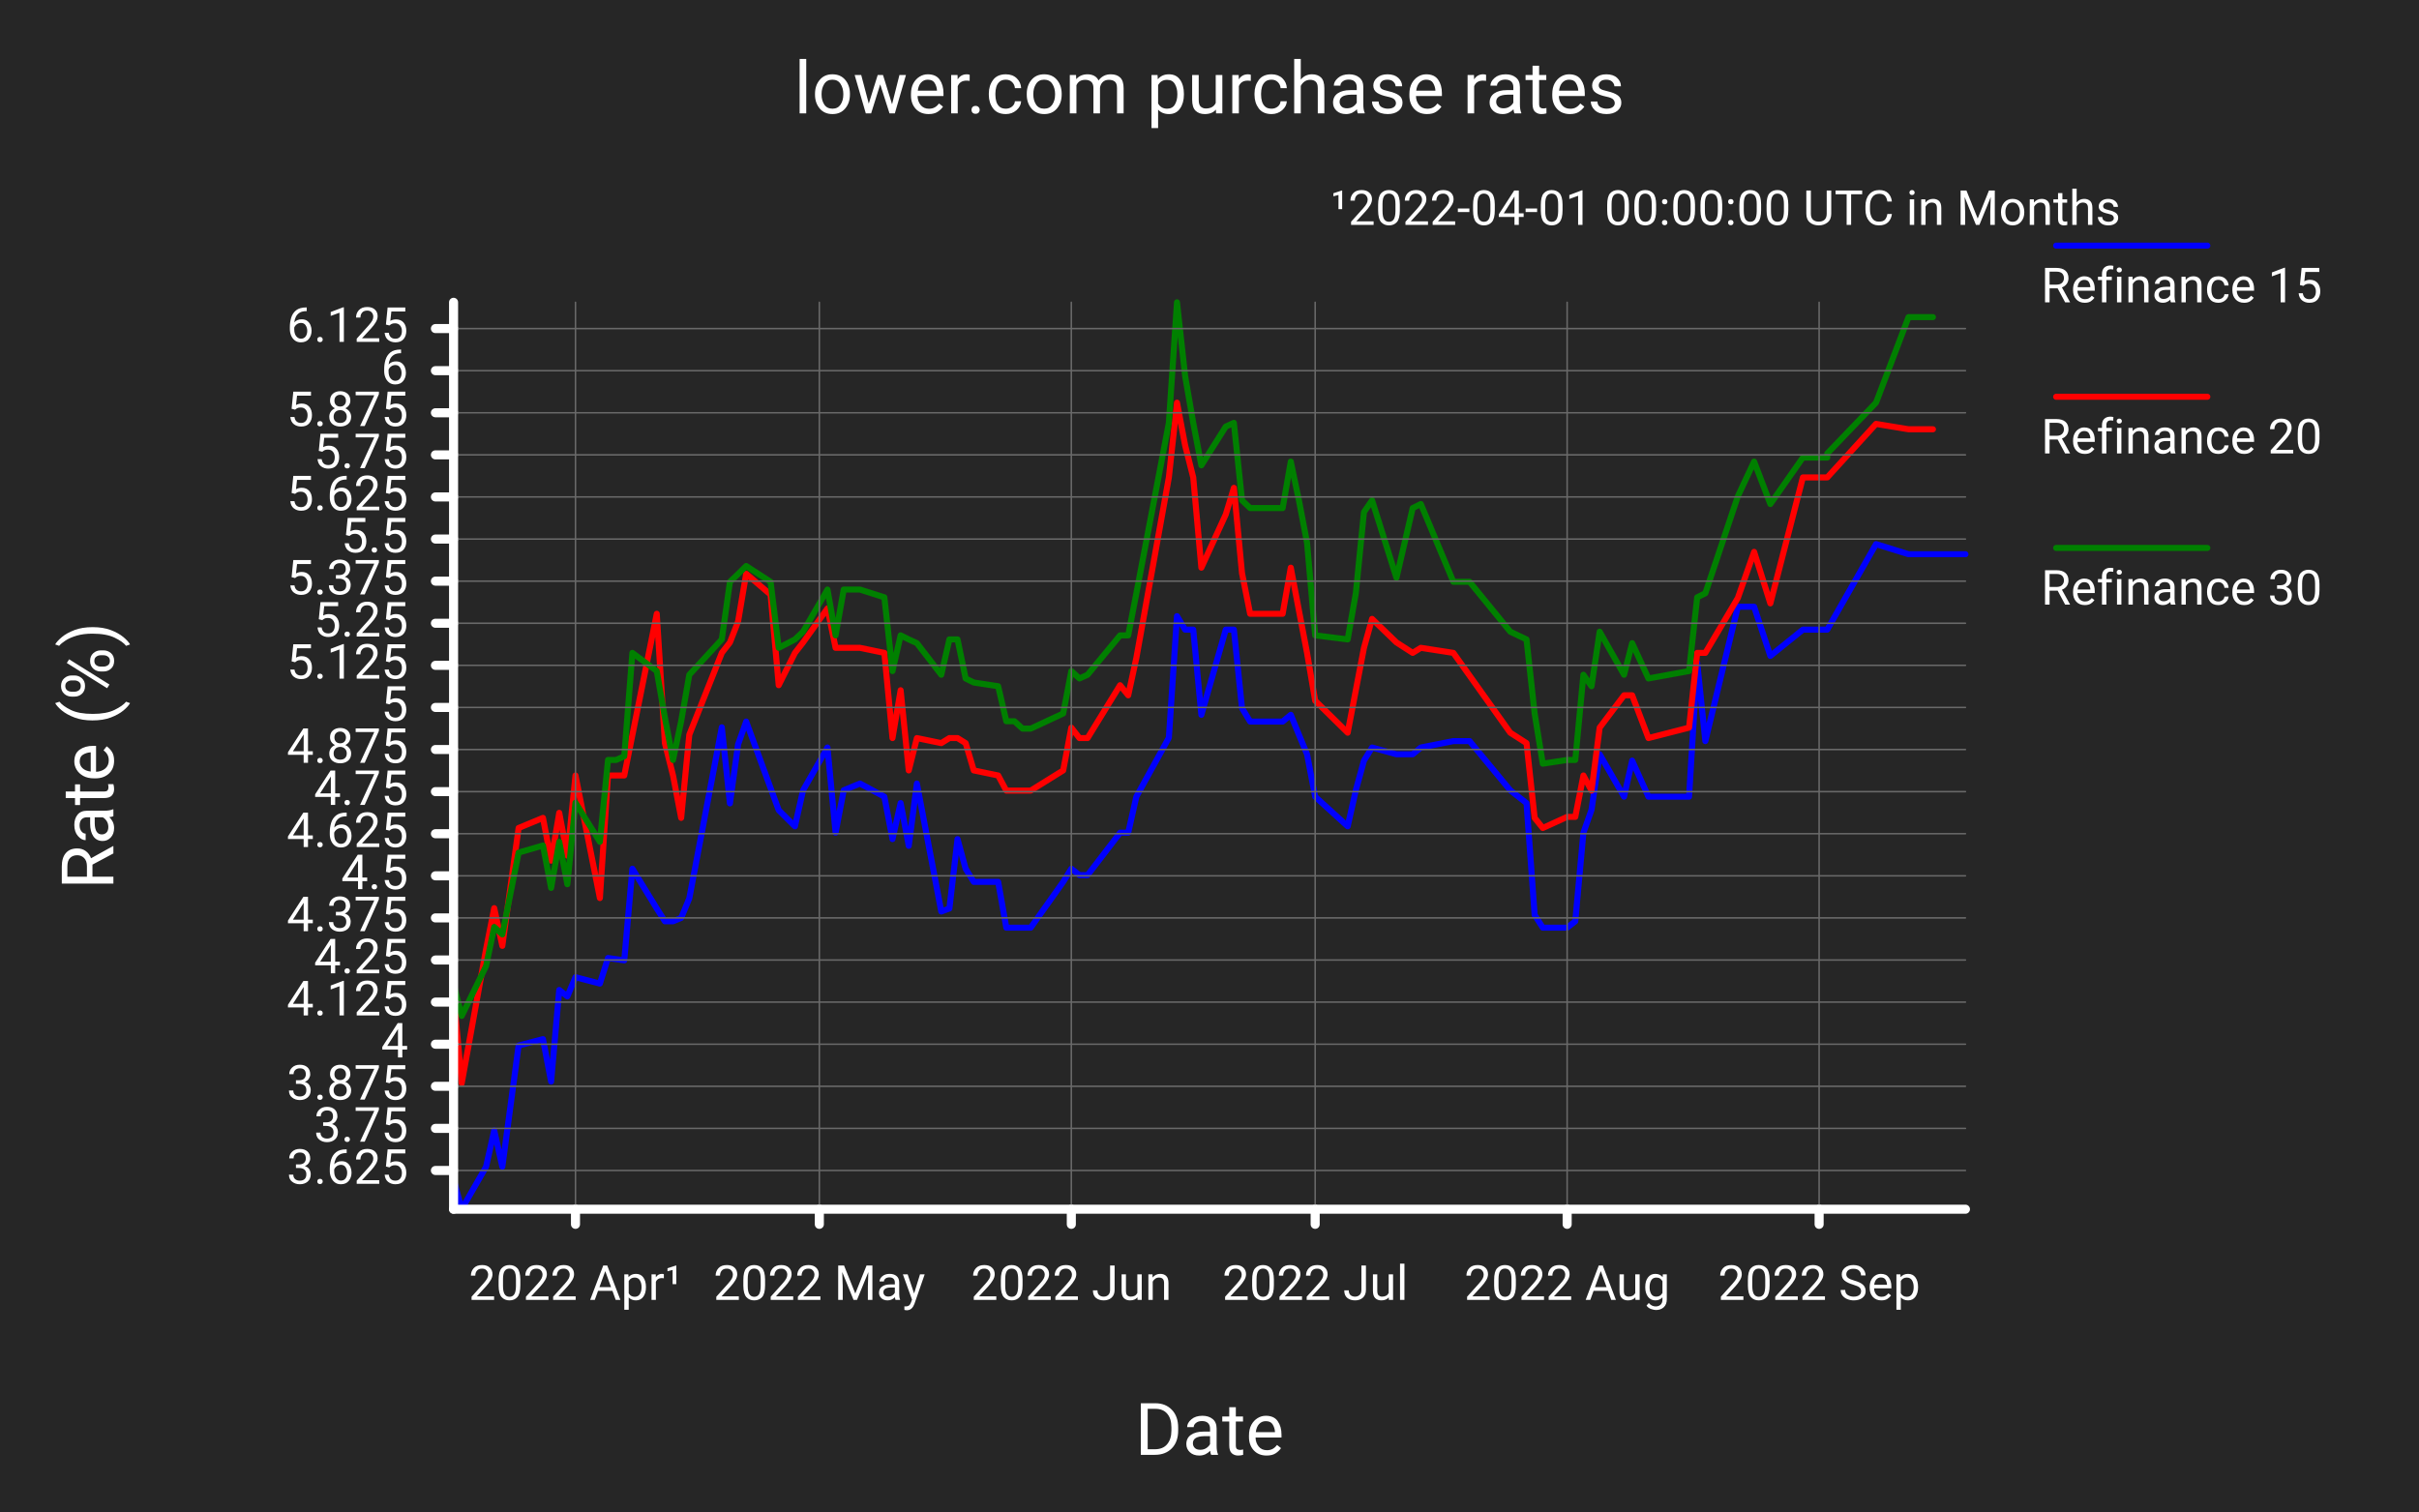
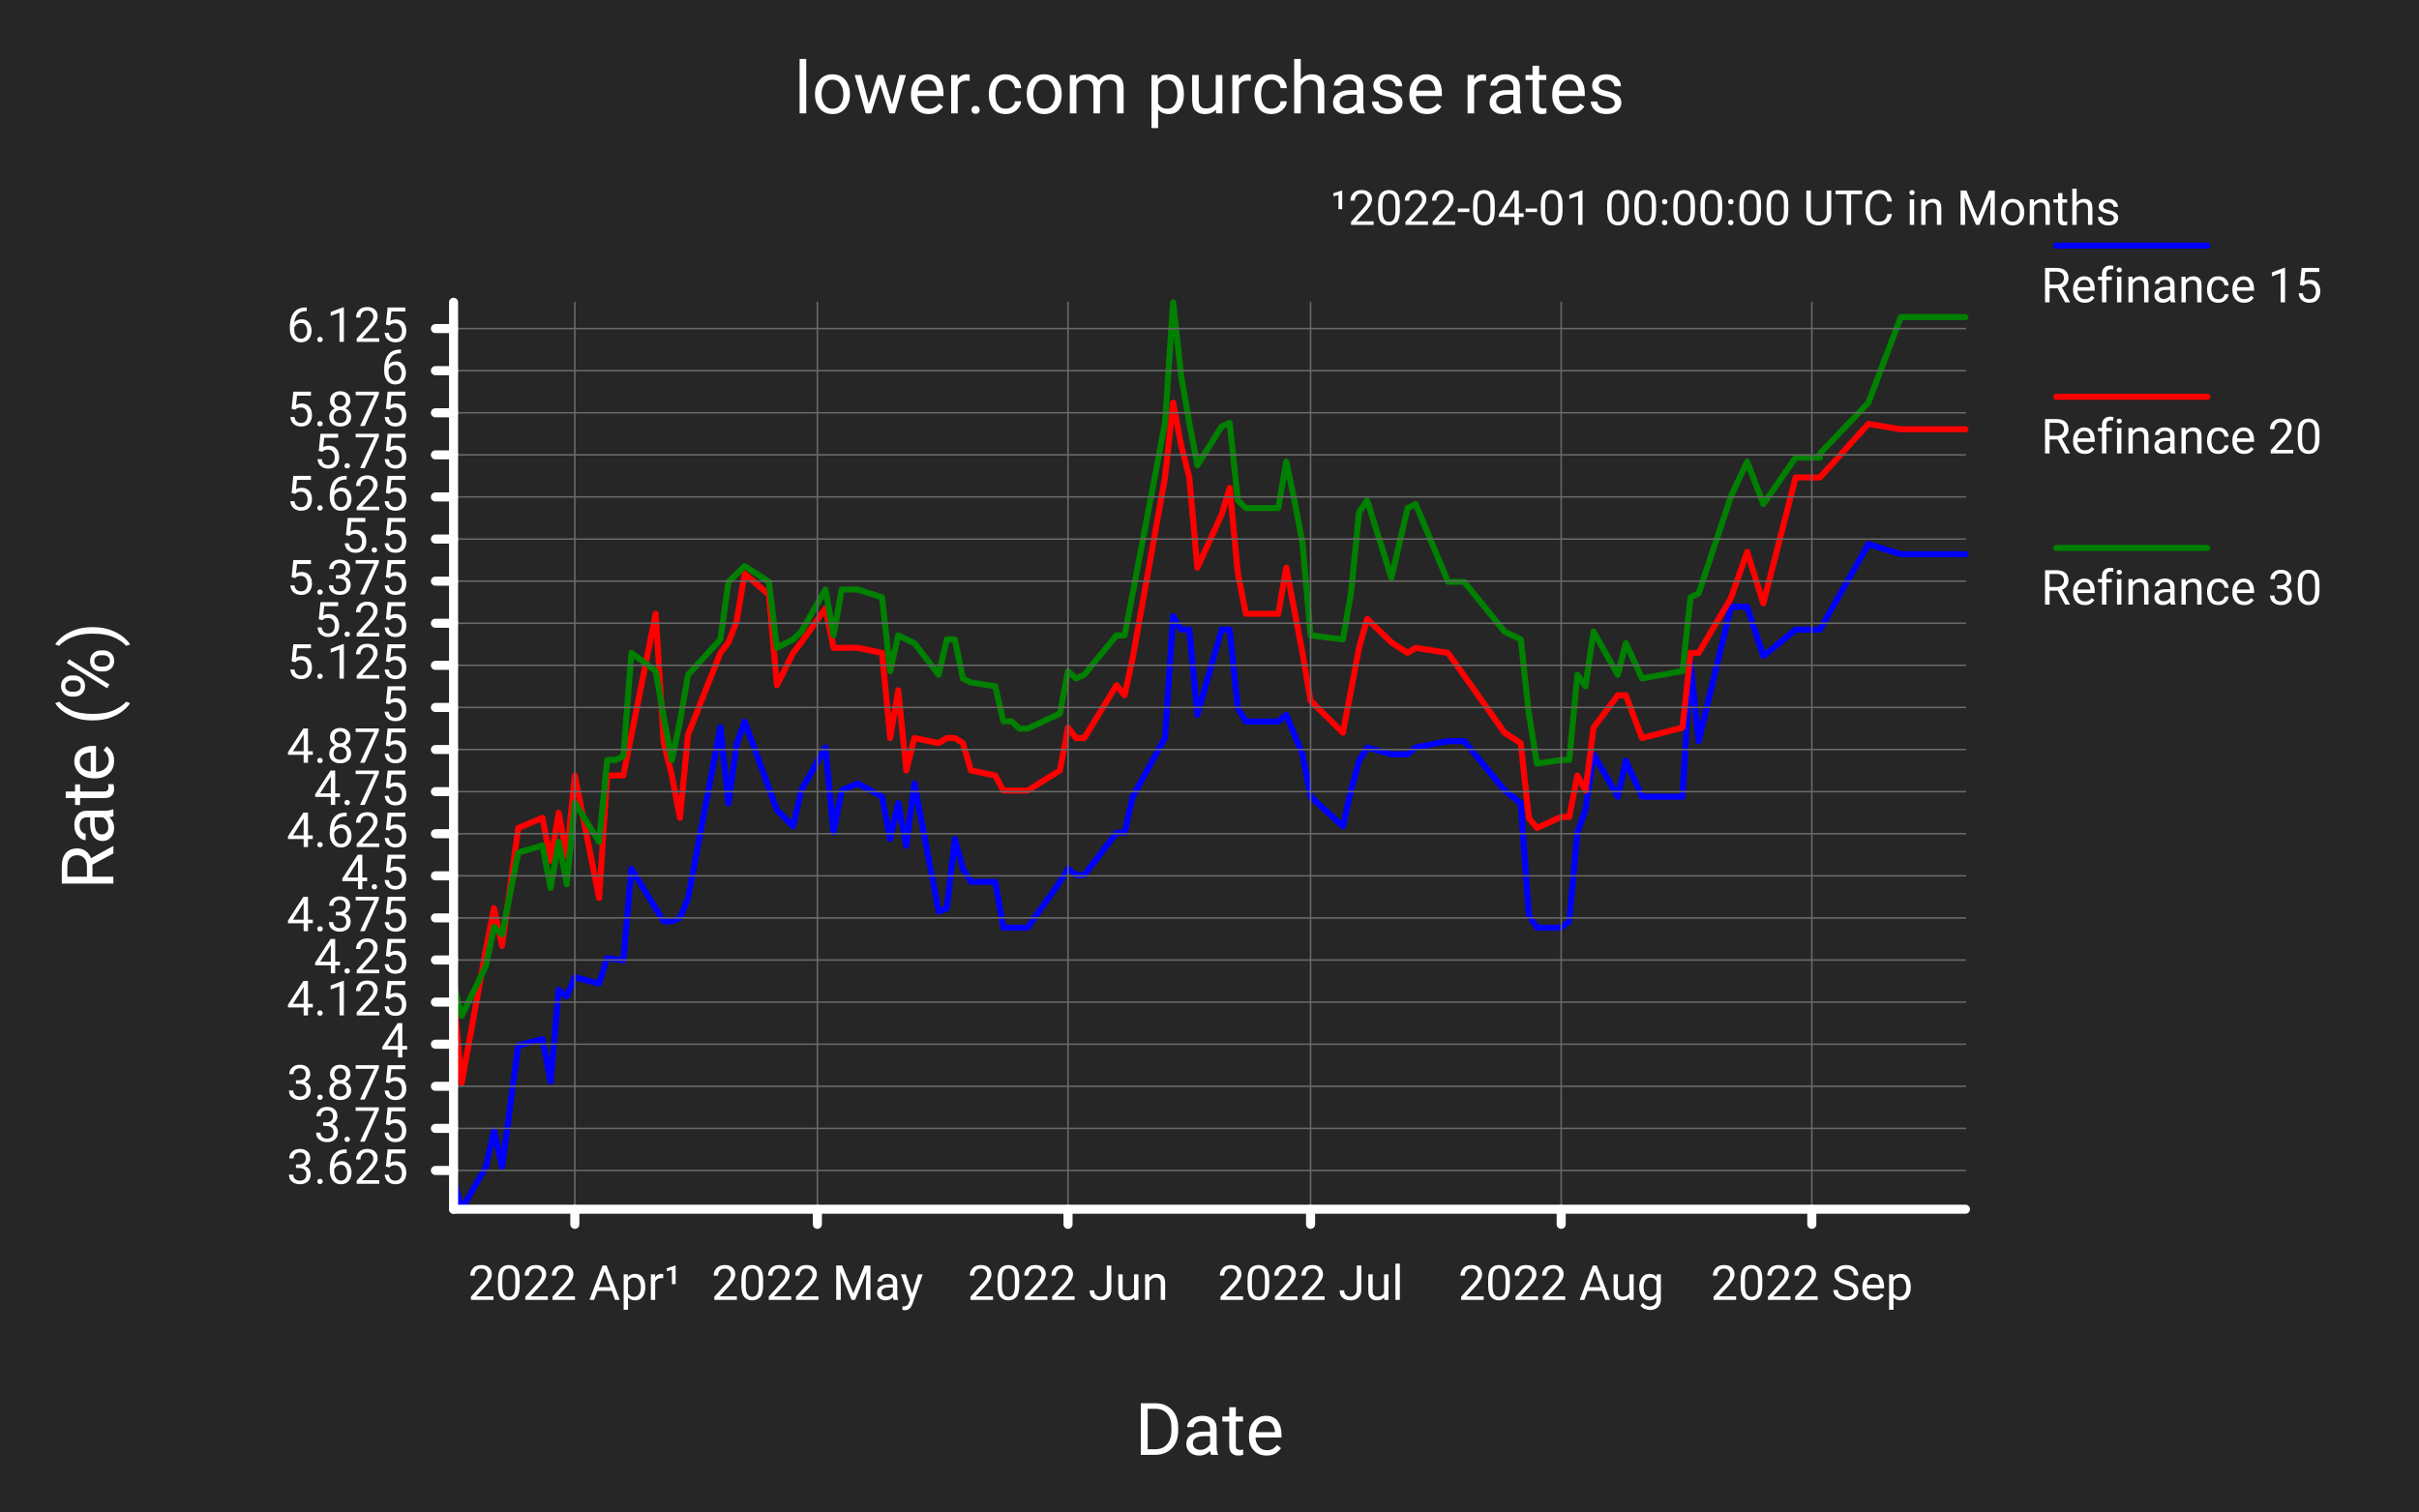
<svg xmlns="http://www.w3.org/2000/svg" class="poloto" width="800" height="500" viewBox="0 0 800 500">
  <style>.poloto{stroke-linecap:round;stroke-linejoin:round;font-family:Roboto,sans-serif;font-size:16px;}.poloto_background{fill:#262626;}.poloto_scatter{stroke-width:7}.poloto_tick_line{stroke:dimgray;stroke-width:0.5}.poloto_line{stroke-width:2}.poloto_text{fill: white;}.poloto_axis_lines{stroke: white;stroke-width:3;fill:none;stroke-dasharray:none}.poloto_title{font-size:24px;dominant-baseline:start;text-anchor:middle;}.poloto_xname{font-size:24px;dominant-baseline:start;text-anchor:middle;}.poloto_yname{font-size:24px;dominant-baseline:start;text-anchor:middle;}.poloto0stroke{stroke:blue;}.poloto1stroke{stroke:red;}.poloto2stroke{stroke:green;}.poloto3stroke{stroke:gold;}.poloto4stroke{stroke:aqua;}.poloto5stroke{stroke:lime;}.poloto6stroke{stroke:orange;}.poloto7stroke{stroke:chocolate;}.poloto0fill{fill:blue;}.poloto1fill{fill:red;}.poloto2fill{fill:green;}.poloto3fill{fill:gold;}.poloto4fill{fill:aqua;}.poloto5fill{fill:lime;}.poloto6fill{fill:orange;}.poloto7fill{fill:chocolate;}</style>
  <circle r="1e5" class="poloto_background" />
  <text class="poloto_text poloto_legend_text" x="675" y="100">Refinance 15</text>
  <line class="poloto_line poloto_legend_icon poloto0stroke poloto0legend" stroke="black" x1="680" x2="730" y1="81.25" y2="81.25" />
-   <path class="poloto_line poloto0stroke" fill="none" stroke="black" d=" M 150.00 390.09 L 152.69 400.00 L 160.75 385.96 L 163.44 373.93 L 166.13 385.96 L 166.13 385.96 L 171.51 345.86 L 179.57 343.74 L 182.26 357.78 L 184.95 327.48 L 187.63 329.60 L 190.32 323.25 L 198.39 325.36 L 201.08 316.90 L 201.08 316.90 L 206.45 317.68 L 209.14 287.37 L 217.20 300.52 L 219.89 304.75 L 222.58 304.75 L 225.27 303.64 L 227.96 297.18 L 238.71 240.59 L 241.40 265.76 L 244.09 246.27 L 246.77 238.69 L 246.77 238.69 L 257.53 267.99 L 262.90 273.34 L 265.59 261.42 L 273.66 247.27 L 276.34 275.45 L 279.03 261.42 L 279.03 261.42 L 284.41 259.19 L 292.47 263.54 L 295.16 277.57 L 295.16 277.57 L 297.85 265.65 L 300.54 279.80 L 303.23 259.19 L 311.29 301.52 L 313.98 300.52 L 316.67 277.57 L 316.67 277.57 L 319.35 287.37 L 322.04 291.72 L 330.11 291.72 L 332.80 306.87 L 335.48 306.87 L 338.17 306.87 L 340.86 306.87 L 351.61 291.72 L 354.30 287.37 L 356.99 289.49 L 359.68 289.49 L 359.68 289.49 L 370.43 275.45 L 373.12 275.45 L 375.81 263.54 L 386.56 244.04 L 389.25 203.82 L 391.94 208.28 L 394.62 208.28 L 397.31 236.46 L 405.38 208.28 L 408.06 208.28 L 410.75 234.24 L 413.44 238.69 L 424.19 238.69 L 426.88 236.46 L 429.57 243.04 L 432.26 249.50 L 434.95 263.54 L 445.70 273.34 L 448.39 261.42 L 451.08 251.62 L 453.76 247.27 L 461.83 249.50 L 467.20 249.50 L 469.89 247.27 L 480.65 245.15 L 480.65 245.15 L 480.65 245.15 L 480.65 245.15 L 480.65 245.15 L 480.65 245.15 L 486.02 245.15 L 486.02 245.15 L 486.02 245.15 L 486.02 245.15 L 486.02 245.15 L 486.02 245.15 L 499.46 261.42 L 504.84 265.65 L 507.53 302.64 L 510.22 306.87 L 518.28 306.87 L 520.97 304.75 L 523.66 275.45 L 526.34 267.88 L 529.03 249.50 L 537.10 263.54 L 537.10 263.54 L 539.78 251.62 L 545.16 263.54 L 545.16 263.54 L 558.60 263.54 L 561.29 219.20 L 563.98 245.15 L 574.73 200.71 L 580.11 200.71 L 580.11 200.71 L 585.48 216.97 L 596.24 208.28 L 596.24 208.28 L 596.24 208.28 L 596.24 208.28 L 596.24 208.28 L 596.24 208.28 L 596.24 208.28 L 596.24 208.28 L 596.24 208.28 L 604.30 208.28 L 620.43 179.99 L 631.18 183.33 L 631.18 183.33 L 639.25 183.33 L 650.00 183.33" />
+   <path class="poloto_line poloto0stroke" fill="none" stroke="black" d=" M 150.00 390.09 L 152.67 400.00 L 160.70 385.96 L 163.37 373.93 L 166.04 385.96 L 166.04 385.96 L 171.39 345.86 L 179.41 343.74 L 182.09 357.78 L 184.76 327.48 L 187.43 329.60 L 190.11 323.25 L 198.13 325.36 L 200.80 316.90 L 200.80 316.90 L 206.15 317.68 L 208.82 287.37 L 216.84 300.52 L 219.52 304.75 L 222.19 304.75 L 224.87 303.64 L 227.54 297.18 L 238.24 240.59 L 240.91 265.76 L 243.58 246.27 L 246.26 238.69 L 246.26 238.69 L 256.95 267.99 L 262.30 273.34 L 264.97 261.42 L 272.99 247.27 L 275.67 275.45 L 278.34 261.42 L 278.34 261.42 L 283.69 259.19 L 291.71 263.54 L 294.39 277.57 L 294.39 277.57 L 297.06 265.65 L 299.73 279.80 L 302.41 259.19 L 310.43 301.52 L 313.10 300.52 L 315.78 277.57 L 315.78 277.57 L 318.45 287.37 L 321.12 291.72 L 329.14 291.72 L 331.82 306.87 L 334.49 306.87 L 337.17 306.87 L 339.84 306.87 L 350.53 291.72 L 353.21 287.37 L 355.88 289.49 L 358.56 289.49 L 358.56 289.49 L 369.25 275.45 L 371.93 275.45 L 374.60 263.54 L 385.29 244.04 L 387.97 203.82 L 390.64 208.28 L 393.32 208.28 L 395.99 236.46 L 404.01 208.28 L 406.68 208.28 L 409.36 234.24 L 412.03 238.69 L 422.73 238.69 L 425.40 236.46 L 428.07 243.04 L 430.75 249.50 L 433.42 263.54 L 444.12 273.34 L 446.79 261.42 L 449.47 251.62 L 452.14 247.27 L 460.16 249.50 L 465.51 249.50 L 468.18 247.27 L 478.88 245.15 L 478.88 245.15 L 478.88 245.15 L 478.88 245.15 L 478.88 245.15 L 478.88 245.15 L 484.22 245.15 L 484.22 245.15 L 484.22 245.15 L 484.22 245.15 L 484.22 245.15 L 484.22 245.15 L 497.59 261.42 L 502.94 265.65 L 505.61 302.64 L 508.29 306.87 L 516.31 306.87 L 518.98 304.75 L 521.66 275.45 L 524.33 267.88 L 527.01 249.50 L 535.03 263.54 L 535.03 263.54 L 537.70 251.62 L 543.05 263.54 L 543.05 263.54 L 556.42 263.54 L 559.09 219.20 L 561.76 245.15 L 572.46 200.71 L 577.81 200.71 L 577.81 200.71 L 583.16 216.97 L 593.85 208.28 L 593.85 208.28 L 593.85 208.28 L 593.85 208.28 L 593.85 208.28 L 593.85 208.28 L 593.85 208.28 L 593.85 208.28 L 593.85 208.28 L 601.87 208.28 L 617.91 179.99 L 628.61 183.33 L 628.61 183.33 L 636.63 183.33 L 647.33 183.33 L 650.00 183.33" />
  <text class="poloto_text poloto_legend_text" x="675" y="150">Refinance 20</text>
  <line class="poloto_line poloto_legend_icon poloto1stroke poloto1legend" stroke="black" x1="680" x2="730" y1="131.25" y2="131.25" />
-   <path class="poloto_line poloto1stroke" fill="none" stroke="black" d=" M 150.00 328.59 L 152.69 358.34 L 160.75 314.00 L 163.44 300.41 L 166.13 312.89 L 166.13 312.89 L 171.51 273.90 L 179.57 270.55 L 182.26 284.70 L 184.95 268.88 L 187.63 283.03 L 190.32 256.52 L 198.39 297.07 L 201.08 256.52 L 201.08 256.52 L 206.45 256.52 L 206.45 256.52 L 217.20 203.04 L 219.89 245.82 L 222.58 256.52 L 225.27 270.55 L 227.96 243.04 L 238.71 215.97 L 241.40 212.51 L 244.09 205.61 L 246.77 189.79 L 254.84 196.70 L 257.53 226.66 L 262.90 215.97 L 265.59 212.51 L 273.66 201.26 L 276.34 214.30 L 279.03 214.30 L 279.03 214.30 L 284.41 214.30 L 292.47 215.97 L 295.16 244.15 L 295.16 244.15 L 297.85 228.33 L 300.54 254.85 L 303.23 244.15 L 311.29 245.82 L 313.98 244.15 L 316.67 244.15 L 316.67 244.15 L 319.35 245.82 L 322.04 254.85 L 330.11 256.52 L 332.80 261.53 L 335.48 261.53 L 338.17 261.53 L 340.86 261.53 L 351.61 254.85 L 354.30 240.70 L 356.99 244.15 L 359.68 244.15 L 359.68 244.15 L 370.43 226.66 L 373.12 230.00 L 375.81 217.64 L 386.56 157.93 L 389.25 133.20 L 391.94 147.34 L 394.62 157.93 L 397.31 187.78 L 405.38 170.18 L 408.06 161.38 L 410.75 189.57 L 413.44 203.04 L 424.19 203.04 L 426.88 187.78 L 429.57 201.93 L 432.26 215.97 L 434.95 231.79 L 445.70 242.37 L 448.39 228.33 L 451.08 214.30 L 453.76 204.72 L 461.83 212.51 L 467.20 215.97 L 469.89 214.30 L 480.65 215.97 L 480.65 215.97 L 480.65 215.97 L 480.65 215.97 L 480.65 215.97 L 480.65 215.97 L 480.65 215.97 L 480.65 215.97 L 480.65 215.97 L 480.65 215.97 L 480.65 215.97 L 480.65 215.97 L 499.46 242.37 L 504.84 245.82 L 507.53 270.55 L 510.22 273.90 L 518.28 270.22 L 520.97 270.22 L 523.66 256.52 L 526.34 261.53 L 529.03 240.70 L 537.10 230.00 L 537.10 230.00 L 539.78 230.00 L 545.16 244.15 L 545.16 244.15 L 558.60 240.70 L 561.29 215.97 L 563.98 215.97 L 574.73 197.81 L 580.11 182.55 L 580.11 182.55 L 585.48 199.59 L 596.24 157.93 L 596.24 157.93 L 596.24 157.93 L 596.24 157.93 L 596.24 157.93 L 596.24 157.93 L 596.24 157.93 L 596.24 157.93 L 596.24 157.93 L 604.30 157.93 L 620.43 140.22 L 631.18 142.00 L 636.56 142.00 L 639.25 142.00 L 639.25 142.00" />
+   <path class="poloto_line poloto1stroke" fill="none" stroke="black" d=" M 150.00 328.59 L 152.67 358.34 L 160.70 314.00 L 163.37 300.41 L 166.04 312.89 L 166.04 312.89 L 171.39 273.90 L 179.41 270.55 L 182.09 284.70 L 184.76 268.88 L 187.43 283.03 L 190.11 256.52 L 198.13 297.07 L 200.80 256.52 L 200.80 256.52 L 206.15 256.52 L 206.15 256.52 L 216.84 203.04 L 219.52 245.82 L 222.19 256.52 L 224.87 270.55 L 227.54 243.04 L 238.24 215.97 L 240.91 212.51 L 243.58 205.61 L 246.26 189.79 L 254.28 196.70 L 256.95 226.66 L 262.30 215.97 L 264.97 212.51 L 272.99 201.26 L 275.67 214.30 L 278.34 214.30 L 278.34 214.30 L 283.69 214.30 L 291.71 215.97 L 294.39 244.15 L 294.39 244.15 L 297.06 228.33 L 299.73 254.85 L 302.41 244.15 L 310.43 245.82 L 313.10 244.15 L 315.78 244.15 L 315.78 244.15 L 318.45 245.82 L 321.12 254.85 L 329.14 256.52 L 331.82 261.53 L 334.49 261.53 L 337.17 261.53 L 339.84 261.53 L 350.53 254.85 L 353.21 240.70 L 355.88 244.15 L 358.56 244.15 L 358.56 244.15 L 369.25 226.66 L 371.93 230.00 L 374.60 217.64 L 385.29 157.93 L 387.97 133.20 L 390.64 147.34 L 393.32 157.93 L 395.99 187.78 L 404.01 170.18 L 406.68 161.38 L 409.36 189.57 L 412.03 203.04 L 422.73 203.04 L 425.40 187.78 L 428.07 201.93 L 430.75 215.97 L 433.42 231.79 L 444.12 242.37 L 446.79 228.33 L 449.47 214.30 L 452.14 204.72 L 460.16 212.51 L 465.51 215.97 L 468.18 214.30 L 478.88 215.97 L 478.88 215.97 L 478.88 215.97 L 478.88 215.97 L 478.88 215.97 L 478.88 215.97 L 478.88 215.97 L 478.88 215.97 L 478.88 215.97 L 478.88 215.97 L 478.88 215.97 L 478.88 215.97 L 497.59 242.37 L 502.94 245.82 L 505.61 270.55 L 508.29 273.90 L 516.31 270.22 L 518.98 270.22 L 521.66 256.52 L 524.33 261.53 L 527.01 240.70 L 535.03 230.00 L 535.03 230.00 L 537.70 230.00 L 543.05 244.15 L 543.05 244.15 L 556.42 240.70 L 559.09 215.97 L 561.76 215.97 L 572.46 197.81 L 577.81 182.55 L 577.81 182.55 L 583.16 199.59 L 593.85 157.93 L 593.85 157.93 L 593.85 157.93 L 593.85 157.93 L 593.85 157.93 L 593.85 157.93 L 593.85 157.93 L 593.85 157.93 L 593.85 157.93 L 601.87 157.93 L 617.91 140.22 L 628.61 142.00 L 633.96 142.00 L 636.63 142.00 L 636.63 142.00 L 650.00 142.00" />
  <text class="poloto_text poloto_legend_text" x="675" y="200">Refinance 30</text>
  <line class="poloto_line poloto_legend_icon poloto2stroke poloto2legend" stroke="black" x1="680" x2="730" y1="181.25" y2="181.25" />
-   <path class="poloto_line poloto2stroke" fill="none" stroke="black" d=" M 150.00 325.47 L 152.69 336.06 L 160.75 319.57 L 163.44 306.65 L 166.13 309.10 L 166.13 309.10 L 171.51 282.03 L 179.57 279.69 L 182.26 293.72 L 184.95 278.46 L 187.63 292.50 L 190.32 265.54 L 198.39 278.46 L 201.08 251.39 L 203.76 251.39 L 206.45 250.17 L 209.14 215.97 L 217.20 221.98 L 219.89 237.36 L 222.58 251.39 L 225.27 238.58 L 227.96 223.21 L 238.71 211.51 L 241.40 192.46 L 244.09 189.90 L 246.77 187.23 L 254.84 192.46 L 257.53 214.30 L 262.90 211.51 L 265.59 208.95 L 273.66 195.02 L 276.34 210.17 L 279.03 195.02 L 279.03 195.02 L 284.41 195.02 L 292.47 197.59 L 295.16 221.98 L 295.16 221.98 L 297.85 210.17 L 300.54 211.51 L 303.23 212.74 L 311.29 223.21 L 313.98 211.51 L 316.67 211.51 L 316.67 211.51 L 319.35 224.43 L 322.04 225.77 L 330.11 227.00 L 332.80 238.58 L 335.48 238.58 L 338.17 241.03 L 340.86 241.03 L 351.61 236.02 L 354.30 221.98 L 356.99 224.43 L 359.68 223.21 L 359.68 223.21 L 370.43 210.17 L 373.12 210.17 L 375.81 196.25 L 386.56 139.88 L 389.25 100.00 L 391.94 124.40 L 394.62 139.88 L 397.31 153.92 L 405.38 141.11 L 408.06 139.88 L 410.75 165.50 L 413.44 168.07 L 424.19 168.07 L 426.88 152.69 L 429.57 165.50 L 432.26 179.54 L 434.95 210.17 L 445.70 211.51 L 448.39 196.25 L 451.08 169.40 L 453.76 165.50 L 461.83 191.13 L 467.20 168.07 L 469.89 166.73 L 480.65 192.46 L 480.65 192.46 L 480.65 192.46 L 480.65 192.46 L 480.65 192.46 L 480.65 192.46 L 486.02 192.46 L 486.02 192.46 L 486.02 192.46 L 486.02 192.46 L 486.02 192.46 L 486.02 192.46 L 499.46 208.95 L 504.84 211.51 L 507.53 236.02 L 510.22 252.62 L 518.28 251.39 L 520.97 251.39 L 523.66 223.21 L 526.34 227.00 L 529.03 208.95 L 537.10 223.21 L 537.10 223.21 L 539.78 212.74 L 545.16 224.43 L 545.16 224.43 L 558.60 221.98 L 561.29 197.59 L 563.98 196.25 L 574.73 164.17 L 580.11 152.69 L 580.11 152.69 L 585.48 166.73 L 596.24 151.36 L 596.24 151.36 L 596.24 151.36 L 596.24 151.36 L 596.24 151.36 L 596.24 151.36 L 596.24 151.36 L 596.24 151.36 L 604.30 151.36 L 604.30 150.02 L 620.43 133.20 L 631.18 104.90 L 631.18 104.90 L 639.25 104.90 L 639.25 104.90" />
+   <path class="poloto_line poloto2stroke" fill="none" stroke="black" d=" M 150.00 325.47 L 152.67 336.06 L 160.70 319.57 L 163.37 306.65 L 166.04 309.10 L 166.04 309.10 L 171.39 282.03 L 179.41 279.69 L 182.09 293.72 L 184.76 278.46 L 187.43 292.50 L 190.11 265.54 L 198.13 278.46 L 200.80 251.39 L 203.48 251.39 L 206.15 250.17 L 208.82 215.97 L 216.84 221.98 L 219.52 237.36 L 222.19 251.39 L 224.87 238.58 L 227.54 223.21 L 238.24 211.51 L 240.91 192.46 L 243.58 189.90 L 246.26 187.23 L 254.28 192.46 L 256.95 214.30 L 262.30 211.51 L 264.97 208.95 L 272.99 195.02 L 275.67 210.17 L 278.34 195.02 L 278.34 195.02 L 283.69 195.02 L 291.71 197.59 L 294.39 221.98 L 294.39 221.98 L 297.06 210.17 L 299.73 211.51 L 302.41 212.74 L 310.43 223.21 L 313.10 211.51 L 315.78 211.51 L 315.78 211.51 L 318.45 224.43 L 321.12 225.77 L 329.14 227.00 L 331.82 238.58 L 334.49 238.58 L 337.17 241.03 L 339.84 241.03 L 350.53 236.02 L 353.21 221.98 L 355.88 224.43 L 358.56 223.21 L 358.56 223.21 L 369.25 210.17 L 371.93 210.17 L 374.60 196.25 L 385.29 139.88 L 387.97 100.00 L 390.64 124.40 L 393.32 139.88 L 395.99 153.92 L 404.01 141.11 L 406.68 139.88 L 409.36 165.50 L 412.03 168.07 L 422.73 168.07 L 425.40 152.69 L 428.07 165.50 L 430.75 179.54 L 433.42 210.17 L 444.12 211.51 L 446.79 196.25 L 449.47 169.40 L 452.14 165.50 L 460.16 191.13 L 465.51 168.07 L 468.18 166.73 L 478.88 192.46 L 478.88 192.46 L 478.88 192.46 L 478.88 192.46 L 478.88 192.46 L 478.88 192.46 L 484.22 192.46 L 484.22 192.46 L 484.22 192.46 L 484.22 192.46 L 484.22 192.46 L 484.22 192.46 L 497.59 208.95 L 502.94 211.51 L 505.61 236.02 L 508.29 252.62 L 516.31 251.39 L 518.98 251.39 L 521.66 223.21 L 524.33 227.00 L 527.01 208.95 L 535.03 223.21 L 535.03 223.21 L 537.70 212.74 L 543.05 224.43 L 543.05 224.43 L 556.42 221.98 L 559.09 197.59 L 561.76 196.25 L 572.46 164.17 L 577.81 152.69 L 577.81 152.69 L 583.16 166.73 L 593.85 151.36 L 593.85 151.36 L 593.85 151.36 L 593.85 151.36 L 593.85 151.36 L 593.85 151.36 L 593.85 151.36 L 593.85 151.36 L 601.87 151.36 L 601.87 150.02 L 617.91 133.20 L 628.61 104.90 L 628.61 104.90 L 636.63 104.90 L 636.63 104.90 L 650.00 104.90" />
  <text class="poloto_labels poloto_text poloto_title" x="400" y="37.5">lower.com purchase rates</text>
  <text class="poloto_labels poloto_text poloto_xname" x="400" y="481.25">Date</text>
  <text class="poloto_labels poloto_text poloto_yname" transform="rotate(-90,37.5,250)" x="37.5" y="250">Rate (%)</text>
  <text class="poloto_tick_labels poloto_text" dominant-baseline="middle" text-anchor="start" x="150" y="70" />
  <line class="poloto_axis_lines" stroke="black" x1="150" x2="144" y1="387.189" y2="387.189" />
  <line class="poloto_tick_line" stroke="black" x1="150" x2="650" y1="387.189" y2="387.189" />
  <text class="poloto_tick_labels poloto_text" dominant-baseline="middle" text-anchor="end" x="135" y="387.189">3.625</text>
  <line class="poloto_axis_lines" stroke="black" x1="150" x2="144" y1="373.264" y2="373.264" />
  <line class="poloto_tick_line" stroke="black" x1="150" x2="650" y1="373.264" y2="373.264" />
  <text class="poloto_tick_labels poloto_text" dominant-baseline="middle" text-anchor="end" x="135" y="373.264">3.75</text>
  <line class="poloto_axis_lines" stroke="black" x1="150" x2="144" y1="359.339" y2="359.339" />
  <line class="poloto_tick_line" stroke="black" x1="150" x2="650" y1="359.339" y2="359.339" />
  <text class="poloto_tick_labels poloto_text" dominant-baseline="middle" text-anchor="end" x="135" y="359.339">3.875</text>
  <line class="poloto_axis_lines" stroke="black" x1="150" x2="144" y1="345.414" y2="345.414" />
  <line class="poloto_tick_line" stroke="black" x1="150" x2="650" y1="345.414" y2="345.414" />
  <text class="poloto_tick_labels poloto_text" dominant-baseline="middle" text-anchor="end" x="135" y="345.414">4</text>
  <line class="poloto_axis_lines" stroke="black" x1="150" x2="144" y1="331.489" y2="331.489" />
  <line class="poloto_tick_line" stroke="black" x1="150" x2="650" y1="331.489" y2="331.489" />
  <text class="poloto_tick_labels poloto_text" dominant-baseline="middle" text-anchor="end" x="135" y="331.489">4.125</text>
  <line class="poloto_axis_lines" stroke="black" x1="150" x2="144" y1="317.564" y2="317.564" />
  <line class="poloto_tick_line" stroke="black" x1="150" x2="650" y1="317.564" y2="317.564" />
  <text class="poloto_tick_labels poloto_text" dominant-baseline="middle" text-anchor="end" x="135" y="317.564">4.25</text>
  <line class="poloto_axis_lines" stroke="black" x1="150" x2="144" y1="303.639" y2="303.639" />
  <line class="poloto_tick_line" stroke="black" x1="150" x2="650" y1="303.639" y2="303.639" />
  <text class="poloto_tick_labels poloto_text" dominant-baseline="middle" text-anchor="end" x="135" y="303.639">4.375</text>
  <line class="poloto_axis_lines" stroke="black" x1="150" x2="144" y1="289.714" y2="289.714" />
  <line class="poloto_tick_line" stroke="black" x1="150" x2="650" y1="289.714" y2="289.714" />
  <text class="poloto_tick_labels poloto_text" dominant-baseline="middle" text-anchor="end" x="135" y="289.714">4.5</text>
  <line class="poloto_axis_lines" stroke="black" x1="150" x2="144" y1="275.789" y2="275.789" />
  <line class="poloto_tick_line" stroke="black" x1="150" x2="650" y1="275.789" y2="275.789" />
  <text class="poloto_tick_labels poloto_text" dominant-baseline="middle" text-anchor="end" x="135" y="275.789">4.625</text>
  <line class="poloto_axis_lines" stroke="black" x1="150" x2="144" y1="261.864" y2="261.864" />
  <line class="poloto_tick_line" stroke="black" x1="150" x2="650" y1="261.864" y2="261.864" />
  <text class="poloto_tick_labels poloto_text" dominant-baseline="middle" text-anchor="end" x="135" y="261.864">4.75</text>
  <line class="poloto_axis_lines" stroke="black" x1="150" x2="144" y1="247.939" y2="247.939" />
  <line class="poloto_tick_line" stroke="black" x1="150" x2="650" y1="247.939" y2="247.939" />
  <text class="poloto_tick_labels poloto_text" dominant-baseline="middle" text-anchor="end" x="135" y="247.939">4.875</text>
  <line class="poloto_axis_lines" stroke="black" x1="150" x2="144" y1="234.014" y2="234.014" />
  <line class="poloto_tick_line" stroke="black" x1="150" x2="650" y1="234.014" y2="234.014" />
  <text class="poloto_tick_labels poloto_text" dominant-baseline="middle" text-anchor="end" x="135" y="234.014">5</text>
  <line class="poloto_axis_lines" stroke="black" x1="150" x2="144" y1="220.089" y2="220.089" />
  <line class="poloto_tick_line" stroke="black" x1="150" x2="650" y1="220.089" y2="220.089" />
  <text class="poloto_tick_labels poloto_text" dominant-baseline="middle" text-anchor="end" x="135" y="220.089">5.125</text>
  <line class="poloto_axis_lines" stroke="black" x1="150" x2="144" y1="206.164" y2="206.164" />
  <line class="poloto_tick_line" stroke="black" x1="150" x2="650" y1="206.164" y2="206.164" />
  <text class="poloto_tick_labels poloto_text" dominant-baseline="middle" text-anchor="end" x="135" y="206.164">5.25</text>
  <line class="poloto_axis_lines" stroke="black" x1="150" x2="144" y1="192.239" y2="192.239" />
  <line class="poloto_tick_line" stroke="black" x1="150" x2="650" y1="192.239" y2="192.239" />
  <text class="poloto_tick_labels poloto_text" dominant-baseline="middle" text-anchor="end" x="135" y="192.239">5.375</text>
  <line class="poloto_axis_lines" stroke="black" x1="150" x2="144" y1="178.314" y2="178.314" />
  <line class="poloto_tick_line" stroke="black" x1="150" x2="650" y1="178.314" y2="178.314" />
  <text class="poloto_tick_labels poloto_text" dominant-baseline="middle" text-anchor="end" x="135" y="178.314">5.5</text>
  <line class="poloto_axis_lines" stroke="black" x1="150" x2="144" y1="164.389" y2="164.389" />
  <line class="poloto_tick_line" stroke="black" x1="150" x2="650" y1="164.389" y2="164.389" />
  <text class="poloto_tick_labels poloto_text" dominant-baseline="middle" text-anchor="end" x="135" y="164.389">5.625</text>
  <line class="poloto_axis_lines" stroke="black" x1="150" x2="144" y1="150.464" y2="150.464" />
  <line class="poloto_tick_line" stroke="black" x1="150" x2="650" y1="150.464" y2="150.464" />
  <text class="poloto_tick_labels poloto_text" dominant-baseline="middle" text-anchor="end" x="135" y="150.464">5.75</text>
  <line class="poloto_axis_lines" stroke="black" x1="150" x2="144" y1="136.539" y2="136.539" />
  <line class="poloto_tick_line" stroke="black" x1="150" x2="650" y1="136.539" y2="136.539" />
  <text class="poloto_tick_labels poloto_text" dominant-baseline="middle" text-anchor="end" x="135" y="136.539">5.875</text>
  <line class="poloto_axis_lines" stroke="black" x1="150" x2="144" y1="122.614" y2="122.614" />
  <line class="poloto_tick_line" stroke="black" x1="150" x2="650" y1="122.614" y2="122.614" />
  <text class="poloto_tick_labels poloto_text" dominant-baseline="middle" text-anchor="end" x="135" y="122.614">6</text>
  <line class="poloto_axis_lines" stroke="black" x1="150" x2="144" y1="108.689" y2="108.689" />
  <line class="poloto_tick_line" stroke="black" x1="150" x2="650" y1="108.689" y2="108.689" />
  <text class="poloto_tick_labels poloto_text" dominant-baseline="middle" text-anchor="end" x="135" y="108.689">6.125</text>
  <text class="poloto_tick_labels poloto_text" dominant-baseline="middle" text-anchor="start" x="440" y="70">¹2022-04-01 00:00:00 UTC in Months</text>
-   <line class="poloto_axis_lines" stroke="black" x1="190.323" x2="190.323" y1="400" y2="405" />
-   <line class="poloto_tick_line" stroke="black" x1="190.323" x2="190.323" y1="400" y2="100" />
-   <text class="poloto_tick_labels poloto_text" dominant-baseline="start" text-anchor="middle" x="190.323" y="430">2022 Apr¹</text>
-   <line class="poloto_axis_lines" stroke="black" x1="270.968" x2="270.968" y1="400" y2="405" />
-   <line class="poloto_tick_line" stroke="black" x1="270.968" x2="270.968" y1="400" y2="100" />
-   <text class="poloto_tick_labels poloto_text" dominant-baseline="start" text-anchor="middle" x="270.968" y="430">2022 May</text>
-   <line class="poloto_axis_lines" stroke="black" x1="354.301" x2="354.301" y1="400" y2="405" />
-   <line class="poloto_tick_line" stroke="black" x1="354.301" x2="354.301" y1="400" y2="100" />
-   <text class="poloto_tick_labels poloto_text" dominant-baseline="start" text-anchor="middle" x="354.301" y="430">2022 Jun</text>
-   <line class="poloto_axis_lines" stroke="black" x1="434.946" x2="434.946" y1="400" y2="405" />
-   <line class="poloto_tick_line" stroke="black" x1="434.946" x2="434.946" y1="400" y2="100" />
-   <text class="poloto_tick_labels poloto_text" dominant-baseline="start" text-anchor="middle" x="434.946" y="430">2022 Jul</text>
-   <line class="poloto_axis_lines" stroke="black" x1="518.28" x2="518.28" y1="400" y2="405" />
-   <line class="poloto_tick_line" stroke="black" x1="518.28" x2="518.28" y1="400" y2="100" />
-   <text class="poloto_tick_labels poloto_text" dominant-baseline="start" text-anchor="middle" x="518.28" y="430">2022 Aug</text>
-   <line class="poloto_axis_lines" stroke="black" x1="601.613" x2="601.613" y1="400" y2="405" />
-   <line class="poloto_tick_line" stroke="black" x1="601.613" x2="601.613" y1="400" y2="100" />
-   <text class="poloto_tick_labels poloto_text" dominant-baseline="start" text-anchor="middle" x="601.613" y="430">2022 Sep</text>
+   <line class="poloto_axis_lines" stroke="black" x1="190.107" x2="190.107" y1="400" y2="405" />
+   <line class="poloto_tick_line" stroke="black" x1="190.107" x2="190.107" y1="400" y2="100" />
+   <text class="poloto_tick_labels poloto_text" dominant-baseline="start" text-anchor="middle" x="190.107" y="430">2022 Apr¹</text>
+   <line class="poloto_axis_lines" stroke="black" x1="270.321" x2="270.321" y1="400" y2="405" />
+   <line class="poloto_tick_line" stroke="black" x1="270.321" x2="270.321" y1="400" y2="100" />
+   <text class="poloto_tick_labels poloto_text" dominant-baseline="start" text-anchor="middle" x="270.321" y="430">2022 May</text>
+   <line class="poloto_axis_lines" stroke="black" x1="353.209" x2="353.209" y1="400" y2="405" />
+   <line class="poloto_tick_line" stroke="black" x1="353.209" x2="353.209" y1="400" y2="100" />
+   <text class="poloto_tick_labels poloto_text" dominant-baseline="start" text-anchor="middle" x="353.209" y="430">2022 Jun</text>
+   <line class="poloto_axis_lines" stroke="black" x1="433.422" x2="433.422" y1="400" y2="405" />
+   <line class="poloto_tick_line" stroke="black" x1="433.422" x2="433.422" y1="400" y2="100" />
+   <text class="poloto_tick_labels poloto_text" dominant-baseline="start" text-anchor="middle" x="433.422" y="430">2022 Jul</text>
+   <line class="poloto_axis_lines" stroke="black" x1="516.31" x2="516.31" y1="400" y2="405" />
+   <line class="poloto_tick_line" stroke="black" x1="516.31" x2="516.31" y1="400" y2="100" />
+   <text class="poloto_tick_labels poloto_text" dominant-baseline="start" text-anchor="middle" x="516.31" y="430">2022 Aug</text>
+   <line class="poloto_axis_lines" stroke="black" x1="599.198" x2="599.198" y1="400" y2="405" />
+   <line class="poloto_tick_line" stroke="black" x1="599.198" x2="599.198" y1="400" y2="100" />
+   <text class="poloto_tick_labels poloto_text" dominant-baseline="start" text-anchor="middle" x="599.198" y="430">2022 Sep</text>
  <path stroke="black" fill="none" class="poloto_axis_lines" d=" M 150 400 L 650 400" />
  <path stroke="black" fill="none" class="poloto_axis_lines" d=" M 150 400 L 150 100" />
</svg>
